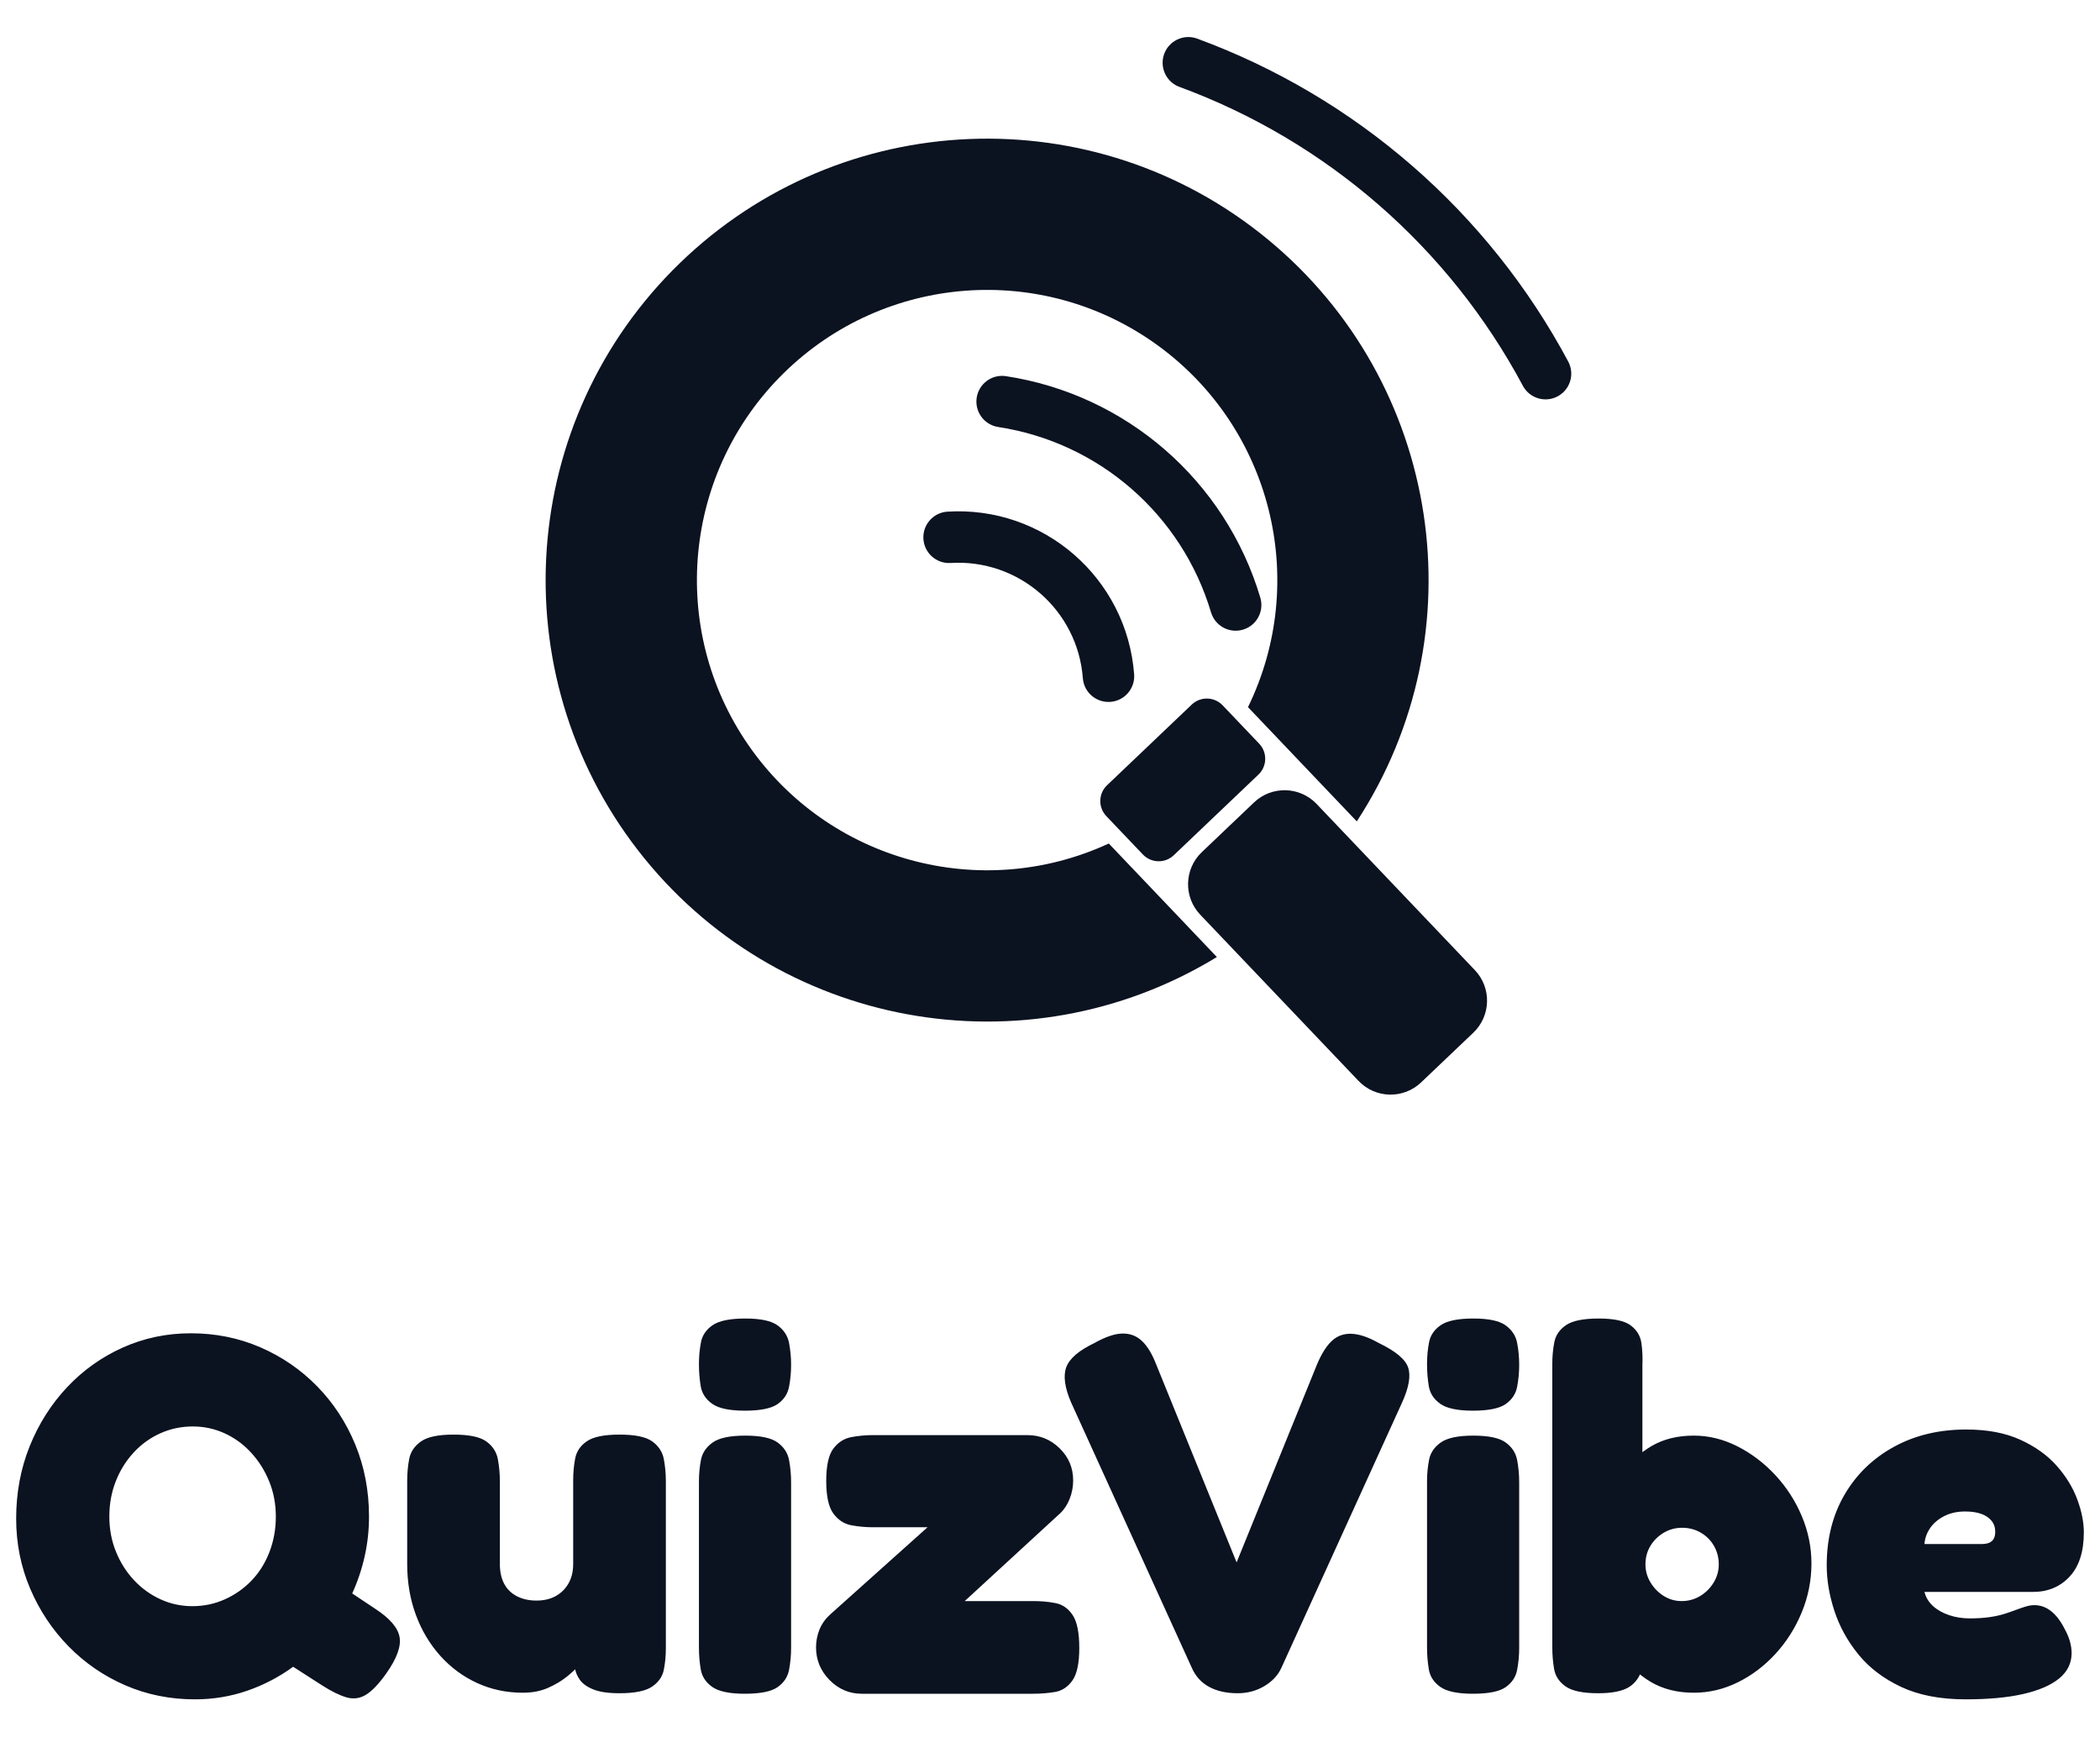
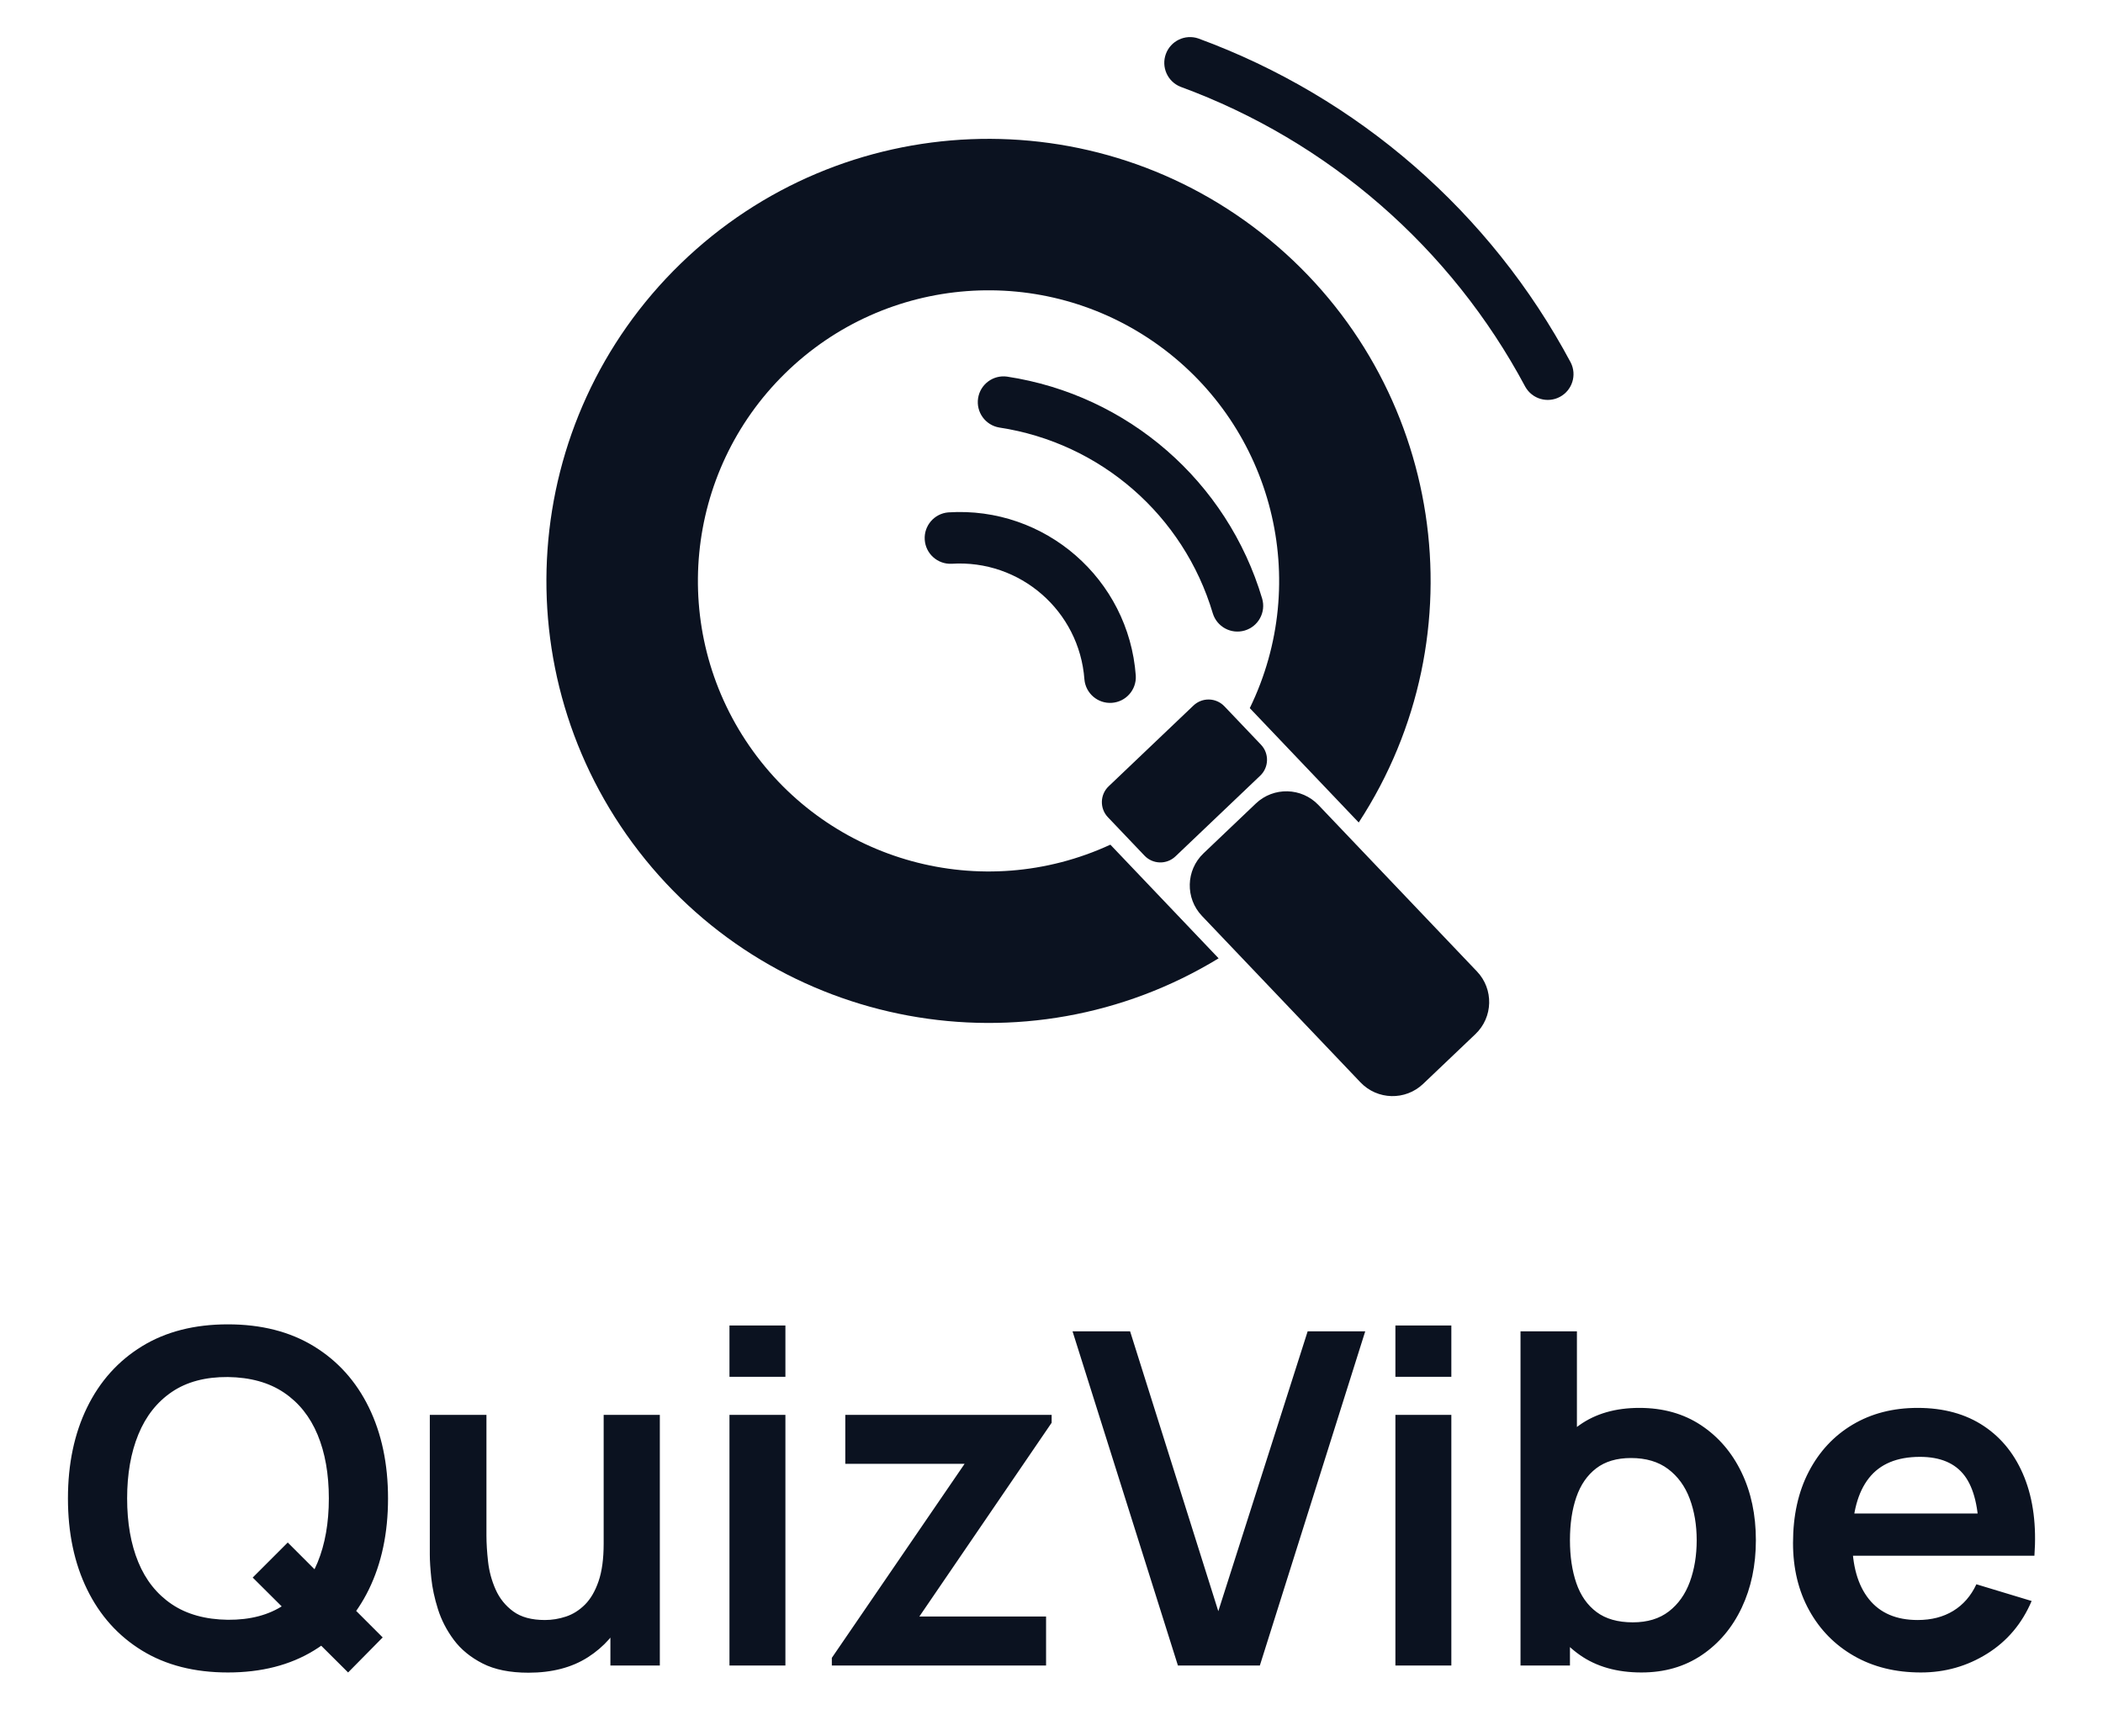
- <svg xmlns="http://www.w3.org/2000/svg" xmlns:xlink="http://www.w3.org/1999/xlink" viewBox="0 0 2200.00 1841.79" role="img" aria-label="QuizVibe">
+ <svg xmlns="http://www.w3.org/2000/svg" xmlns:xlink="http://www.w3.org/1999/xlink" viewBox="0 0 2200.00 1815.71" role="img" aria-label="QuizVibe">
  <svg x="540.03" y="0.00" width="1119.93" height="1160.00" viewBox="0 0 965.46 1000.00">
    <defs>
      <g id="qvlm-geometry">
        <path id="qvlm-ring" d="M 633.45 864.37 A 398.70 398.70 0 1 1 759.80 741.86 L 661.55 638.69 A 262.08 262.08 0 1 0 535.83 761.85 Z" />
        <path id="qvlm-arc0" d="M 615.09 34.67 A 624.63 624.63 0 0 1 950.98 326.96 A 23.23 23.23 0 0 1 910.00 348.83 A 578.18 578.18 0 0 0 599.09 78.27 A 23.23 23.23 0 0 1 615.09 34.67 Z" />
        <path id="qvlm-arc1" d="M 442.67 339.69 A 284.61 284.61 0 0 1 672.71 539.90 A 23.23 23.23 0 0 1 628.18 553.15 A 238.16 238.16 0 0 0 435.70 385.62 A 23.23 23.23 0 0 1 442.67 339.69 Z" />
        <path id="qvlm-arc2" d="M 389.56 462.15 A 159.25 159.25 0 0 1 558.75 609.41 A 23.23 23.23 0 0 1 512.42 612.81 A 112.81 112.81 0 0 0 392.58 508.50 A 23.23 23.23 0 0 1 389.56 462.15 Z" />
        <path id="qvlm-connector" d="M 638.66 637.05 L 671.66 671.70 A 19.74 19.74 0 0 1 670.97 699.61 L 594.51 772.43 A 19.74 19.74 0 0 1 566.60 771.75 L 533.60 737.10 A 19.74 19.74 0 0 1 534.29 709.19 L 610.75 636.37 A 19.74 19.74 0 0 1 638.66 637.05 Z" />
        <path id="qvlm-handle" d="M 723.51 726.12 L 866.43 876.20 A 39.97 39.97 0 0 1 865.05 932.71 L 817.88 977.62 A 39.97 39.97 0 0 1 761.37 976.24 L 618.45 826.16 A 39.97 39.97 0 0 1 619.83 769.65 L 667.00 724.74 A 39.97 39.97 0 0 1 723.51 726.12 Z" />
      </g>
    </defs>
    <use href="#qvlm-geometry" xlink:href="#qvlm-geometry" fill="#0B1220" stroke="none" />
  </svg>
-   <svg x="0.00" y="1320.00" width="2200.00" height="521.79" viewBox="0 0 780.00 185.00">
+   <svg x="55.00" y="1320.00" width="2090.00" height="495.71" viewBox="0 0 780.00 185.00">
    <defs>
      <g id="qvlw-geometry" stroke-width="0" stroke-linejoin="round">
-         <path d="M139.327 129.567Q147.459 134.862 148.404 140.063Q149.35 145.263 143.487 153.584Q139.327 159.447 135.923 161.527Q132.519 163.608 128.642 162.473Q124.765 161.338 119.47 157.934L108.879 151.126Q101.125 156.799 91.859 160.014Q82.592 163.229 72.38 163.229Q58.574 163.229 46.565 158.029Q34.557 152.828 25.479 143.561Q16.401 134.295 11.201 122.097Q6.0 109.899 6.0 96.093Q6.0 81.72 11.012 69.239Q16.023 56.757 24.912 47.301Q33.8 37.845 45.62 32.55Q57.44 27.255 70.867 27.255Q84.672 27.255 96.681 32.456Q108.69 37.656 117.768 46.923Q126.845 56.19 131.951 68.577Q137.057 80.964 137.057 95.337Q137.057 102.901 135.45 110.088Q133.842 117.274 130.817 123.893ZM71.434 128.621Q77.864 128.621 83.538 126.068Q89.211 123.515 93.466 119.071Q97.721 114.627 100.085 108.48Q102.449 102.334 102.449 95.337Q102.449 88.339 99.991 82.288Q97.532 76.236 93.277 71.603Q89.022 66.969 83.443 64.416Q77.864 61.863 71.623 61.863Q65.193 61.863 59.52 64.416Q53.846 66.969 49.591 71.603Q45.336 76.236 42.972 82.288Q40.608 88.339 40.608 95.337Q40.608 102.334 43.067 108.386Q45.525 114.437 49.78 118.976Q54.035 123.515 59.614 126.068Q65.193 128.621 71.434 128.621ZM194.17 160.771Q185.093 160.771 177.245 157.178Q169.396 153.584 163.534 147.06Q157.671 140.535 154.456 131.836Q151.241 123.137 151.241 112.925V82.099Q151.241 77.749 151.998 73.872Q152.754 69.995 156.347 67.442Q159.94 64.889 168.451 64.889Q177.15 64.889 180.649 67.442Q184.147 69.995 184.904 73.967Q185.66 77.938 185.66 82.288V112.925Q185.66 117.274 187.268 120.3Q188.875 123.326 191.996 124.933Q195.116 126.541 199.277 126.541Q203.437 126.541 206.463 124.839Q209.489 123.137 211.191 120.111Q212.893 117.085 212.893 112.925V81.91Q212.893 77.56 213.649 73.683Q214.406 69.806 217.999 67.348Q221.592 64.889 230.102 64.889Q238.802 64.889 242.3 67.442Q245.799 69.995 246.556 73.967Q247.312 77.938 247.312 82.099V144.318Q247.312 148.478 246.556 152.261Q245.799 156.043 242.206 158.501Q238.613 160.96 230.102 160.96Q223.862 160.96 220.363 159.542Q216.864 158.123 215.351 155.948Q213.838 153.774 213.555 151.599Q213.271 149.424 213.271 147.911L216.486 148.857Q216.486 148.857 214.973 150.653Q213.46 152.45 210.529 154.814Q207.598 157.178 203.532 158.974Q199.466 160.771 194.17 160.771ZM276.625 161.149Q268.115 161.149 264.522 158.596Q260.928 156.043 260.266 152.072Q259.605 148.1 259.605 143.94V82.288Q259.605 78.127 260.361 74.25Q261.117 70.373 264.711 67.82Q268.304 65.267 276.814 65.267Q285.324 65.267 288.823 67.82Q292.322 70.373 293.078 74.345Q293.835 78.316 293.835 82.666V144.129Q293.835 148.289 293.078 152.261Q292.322 156.232 288.823 158.691Q285.324 161.149 276.625 161.149ZM276.625 56.001Q268.115 56.001 264.522 53.448Q260.928 50.894 260.266 46.923Q259.605 42.952 259.605 38.791Q259.605 34.441 260.361 30.565Q261.117 26.688 264.711 24.229Q268.304 21.771 276.814 21.771Q285.324 21.771 288.823 24.324Q292.322 26.877 293.078 30.848Q293.835 34.82 293.835 38.98Q293.835 43.141 293.078 47.112Q292.322 51.084 288.823 53.542Q285.324 56.001 276.625 56.001ZM320.122 161.149Q313.124 161.149 308.113 156.043Q303.101 150.937 303.101 143.94Q303.101 140.535 304.33 137.415Q305.56 134.295 308.207 131.836L344.518 99.308H324.282Q320.122 99.308 316.15 98.552Q312.179 97.795 309.531 94.202Q306.884 90.609 306.884 82.099Q306.884 73.588 309.531 70.09Q312.179 66.591 316.15 65.835Q320.122 65.078 324.282 65.078H381.584Q388.582 65.078 393.593 69.995Q398.605 74.912 398.605 81.91Q398.605 85.503 397.281 88.812Q395.957 92.122 393.688 94.202L358.323 126.73H383.854Q388.203 126.73 392.08 127.486Q395.957 128.243 398.416 131.931Q400.874 135.618 400.874 144.129Q400.874 152.639 398.321 156.232Q395.768 159.825 391.891 160.487Q388.014 161.149 383.665 161.149ZM459.689 160.96Q453.448 160.96 449.099 158.596Q444.749 156.232 442.669 151.504L397.848 52.975Q394.255 44.654 396.052 39.831Q397.848 35.009 406.548 30.848Q412.599 27.444 416.854 27.35Q421.11 27.255 424.135 30.092Q427.161 32.928 429.431 38.791L459.311 112.357L489.191 38.791Q491.65 32.928 494.676 30.092Q497.702 27.255 502.051 27.444Q506.401 27.633 512.074 30.848Q521.53 35.387 523.043 40.02Q524.556 44.654 520.774 52.975L475.953 151.504Q474.062 155.665 469.618 158.312Q465.174 160.96 459.689 160.96ZM547.061 161.149Q538.551 161.149 534.957 158.596Q531.364 156.043 530.702 152.072Q530.04 148.1 530.04 143.94V82.288Q530.04 78.127 530.797 74.25Q531.553 70.373 535.147 67.82Q538.74 65.267 547.25 65.267Q555.76 65.267 559.259 67.82Q562.757 70.373 563.514 74.345Q564.27 78.316 564.27 82.666V144.129Q564.27 148.289 563.514 152.261Q562.757 156.232 559.259 158.691Q555.76 161.149 547.061 161.149ZM547.061 56.001Q538.551 56.001 534.957 53.448Q531.364 50.894 530.702 46.923Q530.04 42.952 530.04 38.791Q530.04 34.441 530.797 30.565Q531.553 26.688 535.147 24.229Q538.74 21.771 547.25 21.771Q555.76 21.771 559.259 24.324Q562.757 26.877 563.514 30.848Q564.27 34.82 564.27 38.98Q564.27 43.141 563.514 47.112Q562.757 51.084 559.259 53.542Q555.76 56.001 547.061 56.001ZM629.137 160.771Q619.87 160.771 613.062 156.705Q606.254 152.639 601.904 145.736Q597.555 138.833 595.475 130.229Q593.394 121.624 593.583 112.357Q593.772 103.28 595.947 94.769Q598.122 86.259 602.472 79.64Q606.821 73.021 613.441 69.144Q620.06 65.267 629.137 65.267Q637.458 65.267 645.307 69.239Q653.155 73.21 659.396 79.924Q665.637 86.637 669.23 95.148Q672.823 103.658 672.823 112.735Q672.823 122.191 669.23 130.891Q665.637 139.59 659.49 146.303Q653.344 153.017 645.496 156.894Q637.647 160.771 629.137 160.771ZM624.598 126.73Q628.381 126.73 631.501 124.839Q634.622 122.948 636.513 119.827Q638.404 116.707 638.404 113.114Q638.404 109.331 636.607 106.211Q634.811 103.09 631.69 101.294Q628.57 99.497 624.787 99.497Q621.005 99.497 617.885 101.388Q614.764 103.28 612.968 106.305Q611.171 109.331 611.171 113.114Q611.171 116.707 613.062 119.827Q614.953 122.948 617.979 124.839Q621.005 126.73 624.598 126.73ZM593.583 160.96Q585.073 160.96 581.48 158.407Q577.887 155.854 577.225 151.882Q576.563 147.911 576.563 143.75V38.791Q576.563 34.441 577.319 30.565Q578.076 26.688 581.669 24.229Q585.262 21.771 593.772 21.771Q602.283 21.771 605.687 24.324Q609.091 26.877 609.658 30.848Q610.226 34.82 610.036 38.98V151.504Q608.713 156.421 605.025 158.691Q601.337 160.96 593.583 160.96ZM730.125 163.229Q715.941 163.229 706.107 158.596Q696.273 153.963 690.222 146.493Q684.17 139.023 681.333 130.323Q678.496 121.624 678.496 113.492Q678.496 98.552 685.115 87.205Q691.735 75.858 703.46 69.428Q715.185 62.998 730.314 62.998Q742.039 62.998 750.361 66.78Q758.682 70.563 763.882 76.425Q769.083 82.288 771.541 88.907Q774 95.526 774 101.199Q774 111.979 768.705 117.652Q763.41 123.326 755.088 123.326H714.807Q715.563 126.352 717.927 128.527Q720.291 130.701 723.884 131.931Q727.477 133.16 731.638 133.16Q735.799 133.16 739.014 132.687Q742.229 132.214 744.592 131.458Q746.956 130.701 748.942 129.945Q750.928 129.189 752.535 128.716Q754.143 128.243 755.656 128.243Q759.06 128.243 761.897 130.512Q764.733 132.782 767.003 137.32Q768.327 139.779 768.894 141.954Q769.461 144.129 769.461 146.02Q769.461 151.693 764.828 155.476Q760.195 159.258 751.495 161.244Q742.796 163.229 730.125 163.229ZM714.807 105.549H735.988Q738.635 105.549 739.865 104.414Q741.094 103.28 741.094 101.01Q741.094 98.552 739.675 96.85Q738.257 95.148 735.799 94.297Q733.34 93.446 729.936 93.446Q725.397 93.446 721.993 95.242Q718.589 97.039 716.792 99.781Q714.996 102.523 714.807 105.549Z" />
+         <path d="M115.381 160.421 78.135 123.357 91.819 109.673 128.883 146.737ZM68.439 160.421Q48.864 160.421 34.908 151.857Q20.953 143.294 13.476 127.979Q6.0 112.663 6.0 92.455Q6.0 72.246 13.476 56.931Q20.953 41.616 34.908 33.052Q48.864 24.488 68.439 24.488Q88.013 24.488 102.014 33.052Q116.015 41.616 123.491 56.931Q130.968 72.246 130.968 92.455Q130.968 112.663 123.491 127.979Q116.015 143.294 102.014 151.857Q88.013 160.421 68.439 160.421ZM68.439 139.85Q81.579 139.941 90.324 134.05Q99.069 128.16 103.464 117.466Q107.859 106.773 107.859 92.455Q107.859 78.136 103.464 67.579Q99.069 57.021 90.324 51.131Q81.579 45.241 68.439 45.059Q55.298 44.969 46.599 50.859Q37.899 56.75 33.504 67.443Q29.109 78.136 29.109 92.455Q29.109 106.773 33.458 117.33Q37.808 127.888 46.553 133.778Q55.298 139.669 68.439 139.85ZM185.794 160.512Q174.919 160.512 167.851 156.887Q160.782 153.262 156.614 147.644Q152.445 142.025 150.452 135.681Q148.458 129.338 147.869 123.674Q147.28 118.01 147.28 114.476V59.831H169.392V106.954Q169.392 111.485 170.026 117.149Q170.66 122.813 172.971 128.024Q175.282 133.235 179.858 136.588Q184.435 139.941 192.228 139.941Q196.397 139.941 200.475 138.581Q204.553 137.222 207.861 133.914Q211.168 130.607 213.162 124.807Q215.156 119.007 215.156 110.126L228.115 115.654Q228.115 128.16 223.266 138.309Q218.418 148.459 208.993 154.485Q199.569 160.512 185.794 160.512ZM217.784 157.703V127.344H215.156V59.831H237.086V157.703ZM264.273 44.969V24.941H286.113V44.969ZM264.273 157.703V59.831H286.113V157.703ZM304.237 157.703V154.712L356.073 78.952H309.493V59.831H390.056V62.912L338.402 138.581H387.881V157.703ZM439.355 157.703 398.212 27.207H420.686L455.123 136.497L490.012 27.207H512.487L471.344 157.703ZM524.267 44.969V24.941H546.107V44.969ZM524.267 157.703V59.831H546.107V157.703ZM620.327 160.421Q606.008 160.421 596.312 153.625Q586.615 146.828 581.722 135.092Q576.828 123.357 576.828 108.767Q576.828 93.995 581.722 82.305Q586.615 70.615 596.085 63.863Q605.555 57.112 619.511 57.112Q633.376 57.112 643.571 63.863Q653.766 70.615 659.385 82.26Q665.003 93.905 665.003 108.767Q665.003 123.447 659.475 135.138Q653.948 146.828 643.888 153.625Q633.829 160.421 620.327 160.421ZM573.113 157.703V27.207H595.134V89.011H592.415V157.703ZM616.974 140.847Q625.492 140.847 631.02 136.588Q636.548 132.328 639.221 125.033Q641.895 117.738 641.895 108.767Q641.895 99.886 639.176 92.591Q636.457 85.296 630.748 80.991Q625.039 76.686 616.249 76.686Q607.912 76.686 602.655 80.719Q597.399 84.752 594.907 91.956Q592.415 99.161 592.415 108.767Q592.415 118.282 594.907 125.532Q597.399 132.781 602.791 136.814Q608.183 140.847 616.974 140.847ZM729.436 160.421Q714.574 160.421 703.337 153.987Q692.099 147.553 685.801 136.135Q679.503 124.716 679.503 109.854Q679.503 93.814 685.665 81.988Q691.828 70.162 702.793 63.637Q713.758 57.112 728.167 57.112Q743.391 57.112 754.04 64.226Q764.688 71.34 769.853 84.299Q775.019 97.258 773.75 114.838H752.091V106.864Q752.001 90.914 746.473 83.574Q740.945 76.233 729.073 76.233Q715.661 76.233 709.136 84.525Q702.612 92.817 702.612 108.767Q702.612 123.629 709.136 131.785Q715.661 139.941 728.167 139.941Q736.232 139.941 742.077 136.361Q747.923 132.781 751.094 125.985L772.662 132.51Q767.044 145.74 755.308 153.081Q743.573 160.421 729.436 160.421ZM695.724 114.838V98.345H763.056V114.838Z" />
      </g>
    </defs>
    <use href="#qvlw-geometry" xlink:href="#qvlw-geometry" fill="#0B1220" stroke="#0B1220" />
  </svg>
</svg>
